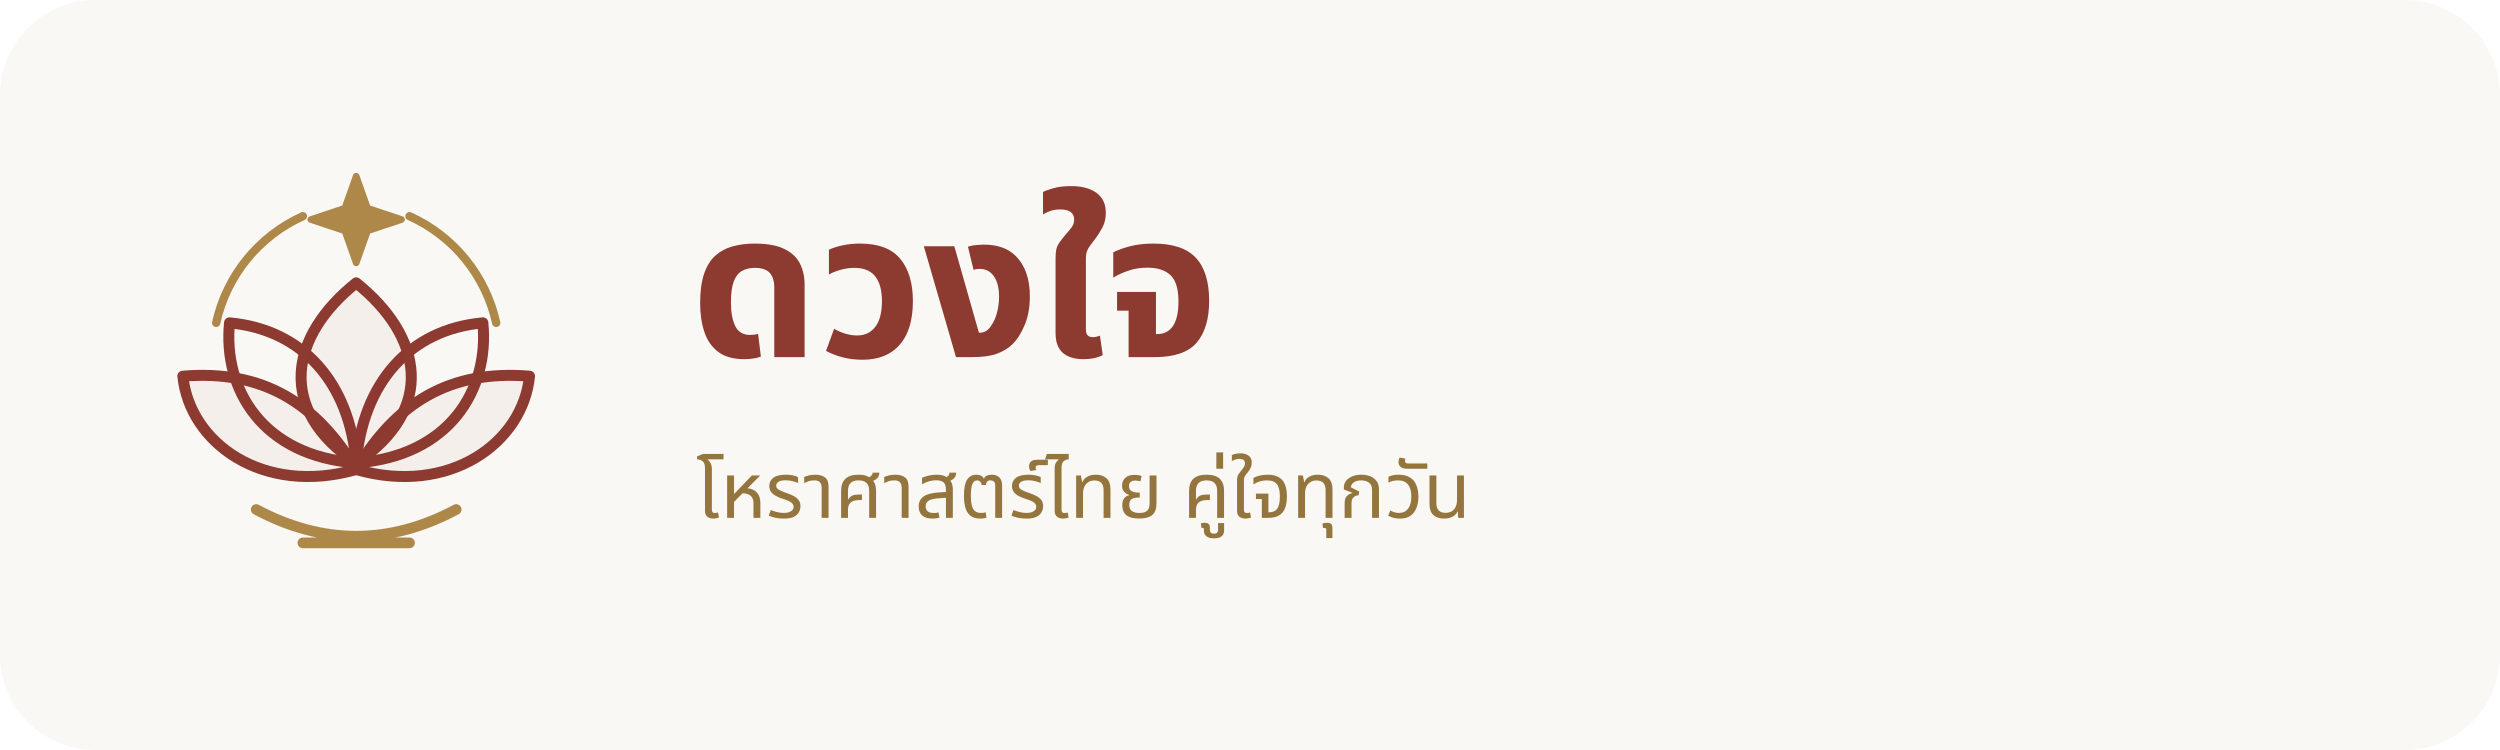
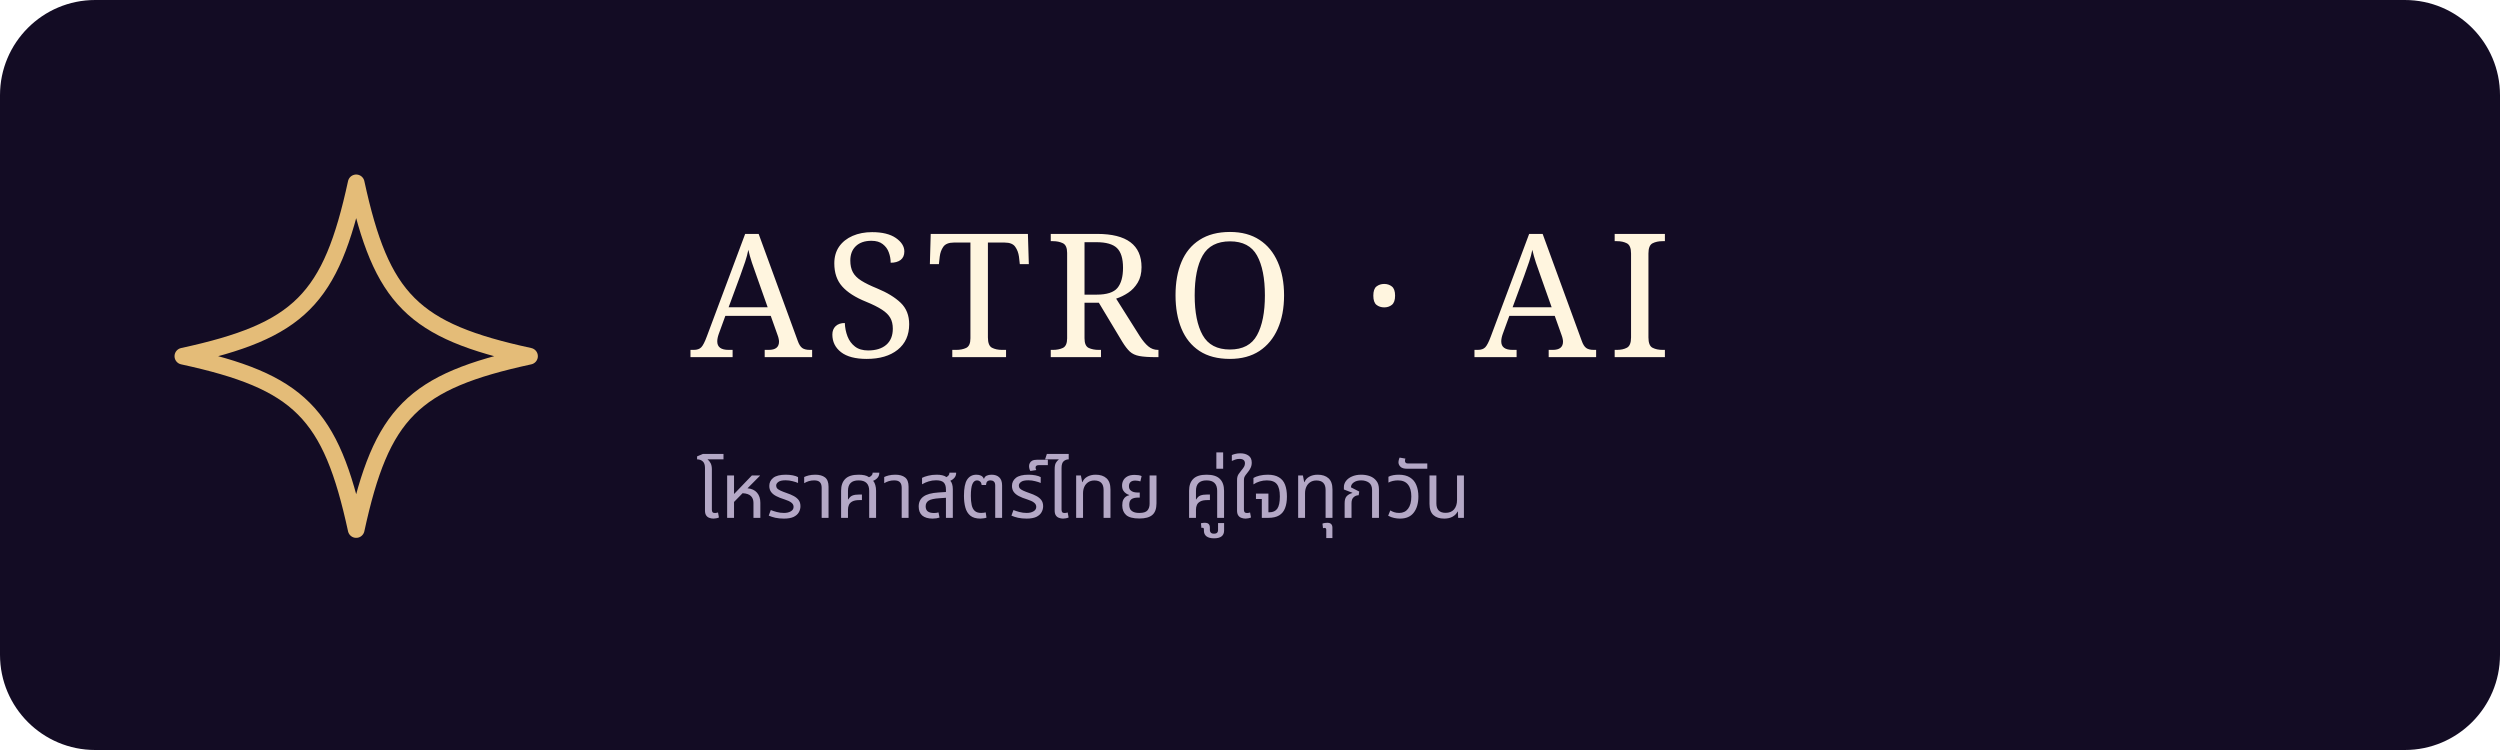
- <svg xmlns="http://www.w3.org/2000/svg" width="420" height="126" viewBox="0 0 420 126" role="img" aria-label="ดวงใจ">
-   <rect width="420" height="126" rx="16" fill="#faf8f4" />
+ <svg xmlns="http://www.w3.org/2000/svg" width="420" height="126" viewBox="0 0 420 126" role="img" aria-label="ASTRO · AI">
+   <rect width="420" height="126" rx="16" fill="#130c24" />
  <g transform="translate(24 24) scale(1.12)" fill="none" stroke-linecap="round" stroke-linejoin="round">
-     <path d="M11 27A23 23 0 0 1 24 11M40 11A23 23 0 0 1 53 27" stroke="#ad8848" stroke-width="1.25" fill="none" />
-     <path d="M32 5l1.7 4.8 5.1 1.7-5.1 1.7L32 18l-1.7-4.8-5.1-1.7 5.1-1.7Z" stroke="#ad8848" stroke-width="1" fill="#ad8848" />
-     <path d="M32 49C18 53 7 45 6 35c12-1 20 4 26 14Z" stroke="#8d3a31" stroke-width="1.65" fill="#8d3a31" fill-opacity=".045" />
-     <path d="M32 49c14 4 25-4 26-14-12-1-20 4-26 14Z" stroke="#8d3a31" stroke-width="1.65" fill="#8d3a31" fill-opacity=".045" />
-     <path d="M32 48C18 47 12 37 13 27c11 1 18 9 19 21Z" stroke="#8d3a31" stroke-width="1.65" fill="none" />
-     <path d="M32 48c14-1 20-11 19-21-11 1-18 9-19 21Z" stroke="#8d3a31" stroke-width="1.65" fill="none" />
-     <path d="M32 48C20 40 22 29 32 21c10 8 12 19 0 27Z" stroke="#8d3a31" stroke-width="1.65" fill="#8d3a31" fill-opacity=".045" />
-     <path d="M17 55q15 8 30 0M24 60h16" stroke="#ad8848" stroke-width="1.6" fill="none" />
+     <path d="M32 6C35.8 23.5 40.5 28.2 58 32C40.5 35.8 35.8 40.5 32 58C28.2 40.5 23.5 35.8 6 32C23.5 28.2 28.2 23.5 32 6Z" stroke="#e4bc78" stroke-width="2.5" fill="none" />
  </g>
-   <text x="116" y="60" fill="#8d3a31" font-family="Noto Sans Thai, Leelawadee UI, Tahoma, sans-serif" font-size="34" font-weight="600">ดวงใจ</text>
-   <text x="117" y="87" fill="#94753d" font-family="Noto Sans Thai, Microsoft YaHei, Tahoma, sans-serif" font-size="13">โหราศาสตร์ไทย คู่ใจทุกวัน</text>
+   <text x="116" y="60" fill="#fff5df" font-family="Georgia, Microsoft YaHei, serif" font-size="29" letter-spacing="2">ASTRO · AI</text>
+   <text x="117" y="87" fill="#b4a8c6" font-family="Noto Sans Thai, Microsoft YaHei, Tahoma, sans-serif" font-size="13">โหราศาสตร์ไทย คู่ใจทุกวัน</text>
</svg>
